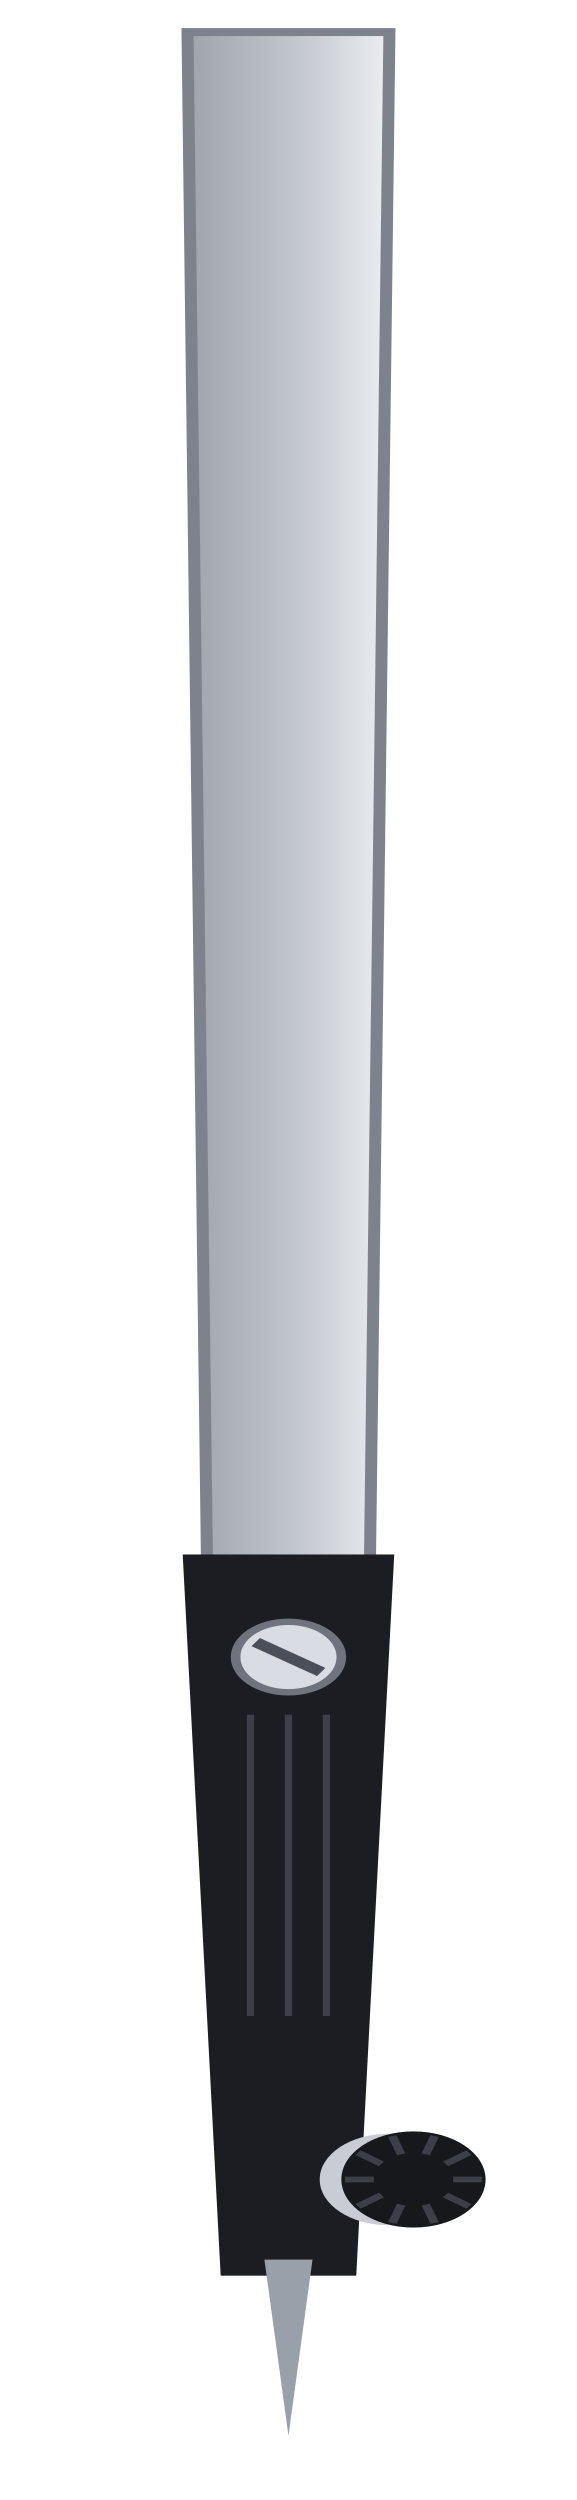
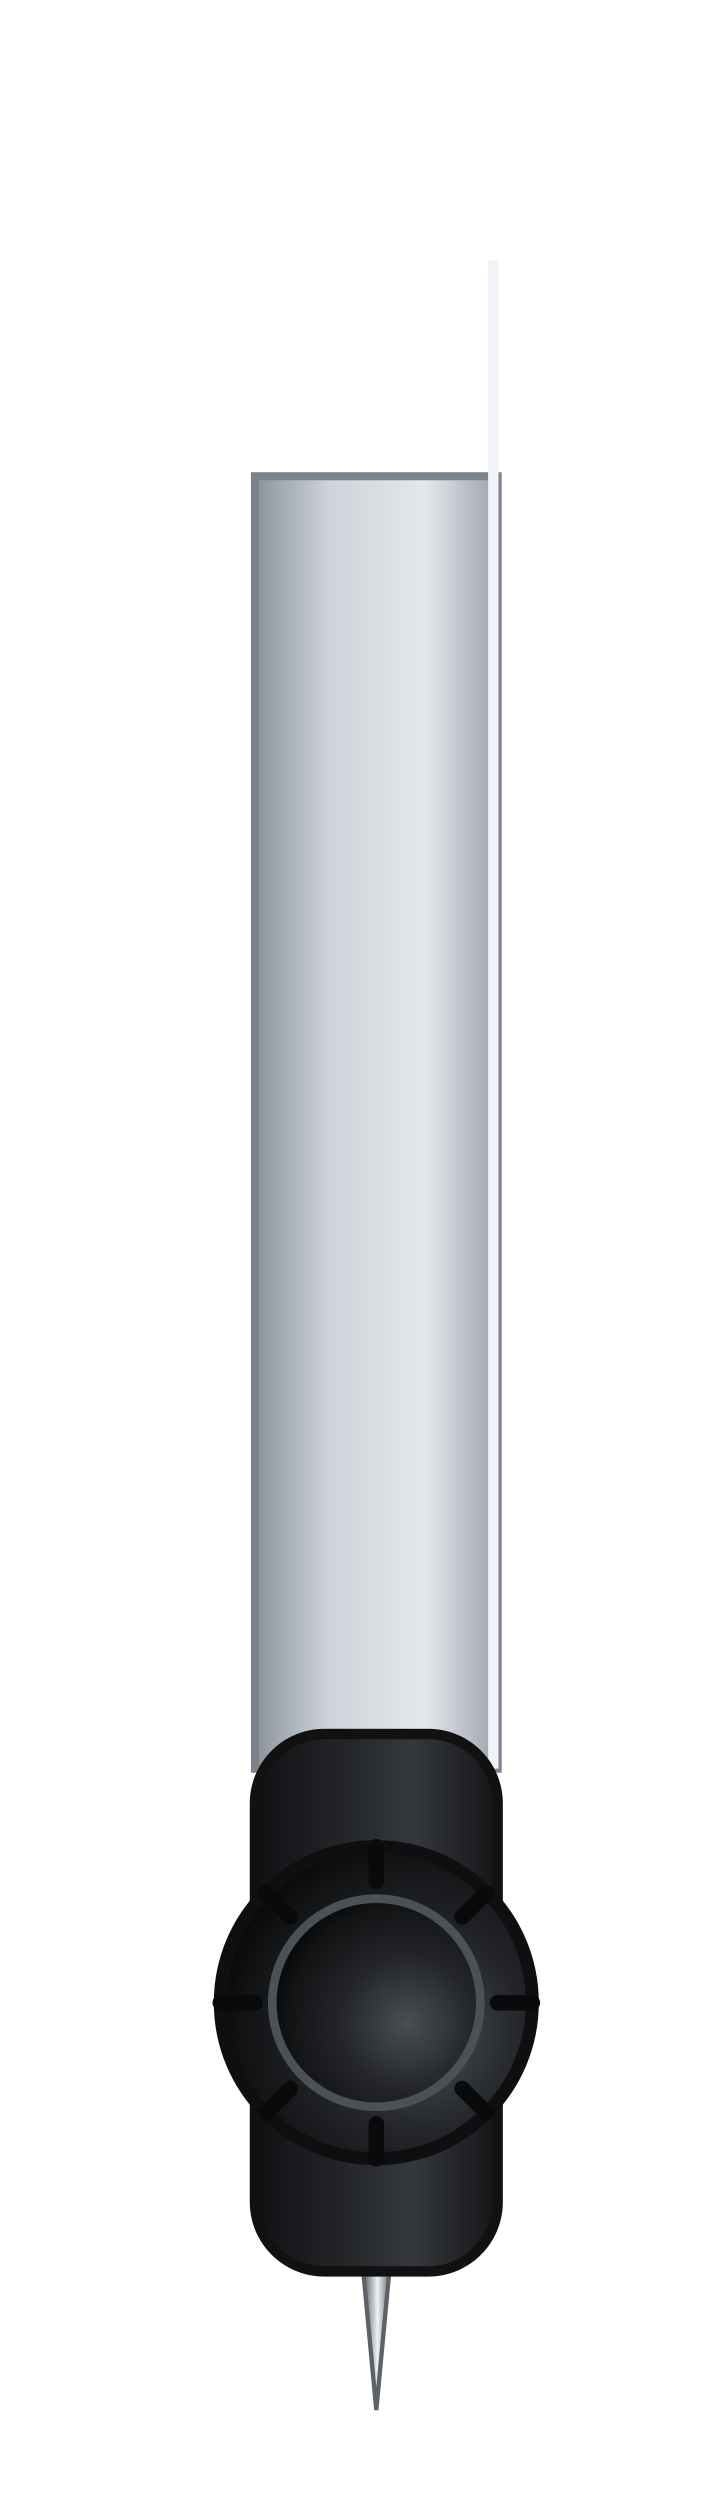
- <svg xmlns="http://www.w3.org/2000/svg" width="18mm" height="78mm" viewBox="-9 -1 18 78">
-   <g id="de-pie" transform="scale(1.5 1)">
-     <defs>
-       <linearGradient id="metal" gradientUnits="userSpaceOnUse" x1="2.1" y1="0" x2="-2.1" y2="0">
-         <stop offset="0" stop-color="#eceef1" />
-         <stop offset="0.45" stop-color="#c3c7ce" />
-         <stop offset="1" stop-color="#9ea3ac" />
-       </linearGradient>
-     </defs>
-     <circle id="punta" cx="0" cy="75" r="0.3" fill="none" />
-     <circle id="ajuste" cx="0" cy="20.8" r="0.3" fill="none" />
-     <path id="brazo" d="M 2.1 0 L 1.68 49.5 L -1.68 49.5 L -2.1 0 Z" fill="url(#metal)" stroke="#7d828c" stroke-width="0.25" />
-     <path id="pieza-negra" d="M 2.2 47.5 L 1.41 70 L -1.41 70 L -2.2 47.5 Z" fill="#1b1d22" />
-     <path id="estrias" d="M 0.79 52.5 L 0.79 61.9 M 0 52.5 L 0 61.9 M -0.79 52.5 L -0.79 61.9" stroke="#3d4049" stroke-width="0.15" fill="none" />
-     <g id="tornillo">
-       <circle cx="0" cy="50.7" r="1.1" fill="#d9dce2" stroke="#6e737d" stroke-width="0.2" />
-       <path d="M -0.681 50.234 L 0.681 51.166" stroke="#4a4f59" stroke-width="0.308" />
+ <svg xmlns="http://www.w3.org/2000/svg" width="8mm" height="27.642mm" viewBox="-4 -1 8 27.642">
+   <defs>
+     <linearGradient id="_Linear20" x1="0" y1="0" x2="1" y2="0" gradientUnits="userSpaceOnUse" gradientTransform="matrix(0,116.6667,-99.98376,0,445.2914,3862.552)">
+       <stop offset="0" style="stop-color:#9ca3ab;stop-opacity:1" />
+       <stop offset="0.3" style="stop-color:#e3e8ec;stop-opacity:1" />
+       <stop offset="0.7" style="stop-color:#cdd3d9;stop-opacity:1" />
+       <stop offset="1" style="stop-color:#8b929a;stop-opacity:1" />
+     </linearGradient>
+     <linearGradient id="_Linear21" x1="0" y1="0" x2="1" y2="0" gradientUnits="userSpaceOnUse" gradientTransform="matrix(0,12.5,-12.5,0,136.958,3914.635)">
+       <stop offset="0" style="stop-color:#6c7278;stop-opacity:1" />
+       <stop offset="0.45" style="stop-color:#eef2f6;stop-opacity:1" />
+       <stop offset="0.75" style="stop-color:#9aa1a8;stop-opacity:1" />
+       <stop offset="1" style="stop-color:#555a60;stop-opacity:1" />
+     </linearGradient>
+     <linearGradient id="_Linear22" x1="0" y1="0" x2="1" y2="0" gradientUnits="userSpaceOnUse" gradientTransform="matrix(0,116.6667,-116.6667,0,203.6247,3862.552)">
+       <stop offset="0" style="stop-color:#141517;stop-opacity:1" />
+       <stop offset="0.35" style="stop-color:#35383c;stop-opacity:1" />
+       <stop offset="0.65" style="stop-color:#222427;stop-opacity:1" />
+       <stop offset="1" style="stop-color:#101113;stop-opacity:1" />
+     </linearGradient>
+     <radialGradient id="_Radial23" cx="0" cy="0" r="1" gradientUnits="userSpaceOnUse" gradientTransform="matrix(97.5,0,0,97.5,317.7914,3898.385)">
+       <stop offset="0" style="stop-color:#4a4f55;stop-opacity:1" />
+       <stop offset="0.5" style="stop-color:#232528;stop-opacity:1" />
+       <stop offset="0.88" style="stop-color:#121315;stop-opacity:1" />
+       <stop offset="1" style="stop-color:#090a0b;stop-opacity:1" />
+     </radialGradient>
+     <radialGradient id="_Radial24" cx="0" cy="0" r="1" gradientUnits="userSpaceOnUse" gradientTransform="matrix(65,0,0,65,322.7914,3905.885)">
+       <stop offset="0" style="stop-color:#4a4f55;stop-opacity:1" />
+       <stop offset="0.5" style="stop-color:#232528;stop-opacity:1" />
+       <stop offset="0.88" style="stop-color:#121315;stop-opacity:1" />
+       <stop offset="1" style="stop-color:#090a0b;stop-opacity:1" />
+     </radialGradient>
+   </defs>
+   <circle id="punta" cx="0" cy="25.642" r="0.2" fill="none" />
+   <circle id="ajuste" cx="0" cy="8.14" r="0.2" fill="none" />
+   <g id="dibujo" transform="matrix(0 -0.023 -0.023 0 90.3411 28.7977)" style="fill-rule:evenodd;clip-rule:evenodd;stroke-linecap:round;stroke-linejoin:round;stroke-miterlimit:1.5;">
+     <g id="left-leg-horizontal">
+       <rect x="445.291" y="3862.552" width="621.328" height="116.667" style="fill:url(#_Linear20);fill-rule:nonzero;stroke:#7c838a;stroke-width:3.88px;stroke-linecap:butt;stroke-linejoin:miter;stroke-miterlimit:4;" />
+       <path d="M1170.291,3864.635l-725,0" style="fill:none;fill-rule:nonzero;stroke:#f0f4f8;stroke-width:5px;stroke-linecap:butt;stroke-linejoin:miter;stroke-miterlimit:4;" />
+       <g id="left-tip-horizontal">
+         <path d="M203.625,3914.635l0,12.5l-66.667,-6.25l66.667,-6.25Z" style="fill:url(#_Linear21);fill-rule:nonzero;stroke:#5c6268;stroke-width:2.08px;stroke-linecap:butt;stroke-linejoin:miter;stroke-miterlimit:4;" />
+         <path d="M428.625,3862.552c18.397,0 33.333,14.936 33.333,33.333l0,50c0,18.397 -14.936,33.333 -33.333,33.333l-191.667,0c-18.397,0 -33.333,-14.936 -33.333,-33.333l0,-50c0,-18.397 14.936,-33.333 33.333,-33.333l191.667,0Z" style="fill:url(#_Linear22);stroke:#111;stroke-width:5px;stroke-linecap:butt;stroke-linejoin:miter;stroke-miterlimit:4;" />
+         <path d="M261.958,3904.218l133.333,0" style="fill:none;fill-rule:nonzero;stroke:#0e0f10;stroke-width:6.25px;stroke-linecap:butt;stroke-linejoin:miter;stroke-miterlimit:4;" />
+         <path d="M261.958,3920.885l133.333,0" style="fill:none;fill-rule:nonzero;stroke:#0e0f10;stroke-width:6.25px;stroke-linecap:butt;stroke-linejoin:miter;stroke-miterlimit:4;" />
+         <path d="M261.958,3937.552l133.333,0" style="fill:none;fill-rule:nonzero;stroke:#0e0f10;stroke-width:6.25px;stroke-linecap:butt;stroke-linejoin:miter;stroke-miterlimit:4;" />
+       </g>
+       <g id="left-knob-top">
+         <circle cx="332.791" cy="3920.885" r="75" style="fill:url(#_Radial23);stroke:#0e0f10;stroke-width:6.25px;stroke-linecap:butt;stroke-linejoin:miter;stroke-miterlimit:4;" />
+         <g>
+           <path d="M332.791,3845.885l0,16.667" style="fill:none;fill-rule:nonzero;stroke:#090a0b;stroke-width:7.5px;stroke-linejoin:miter;stroke-miterlimit:4;" />
+           <path d="M332.791,3979.218l0,16.667" style="fill:none;fill-rule:nonzero;stroke:#090a0b;stroke-width:7.5px;stroke-linejoin:miter;stroke-miterlimit:4;" />
+           <path d="M257.791,3920.885l16.667,0" style="fill:none;fill-rule:nonzero;stroke:#090a0b;stroke-width:7.5px;stroke-linejoin:miter;stroke-miterlimit:4;" />
+           <path d="M391.125,3920.885l16.667,0" style="fill:none;fill-rule:nonzero;stroke:#090a0b;stroke-width:7.5px;stroke-linejoin:miter;stroke-miterlimit:4;" />
+           <path d="M279.875,3867.968l11.667,11.667" style="fill:none;fill-rule:nonzero;stroke:#090a0b;stroke-width:7.5px;stroke-linejoin:miter;stroke-miterlimit:4;" />
+           <path d="M374.041,3962.135l11.667,11.667" style="fill:none;fill-rule:nonzero;stroke:#090a0b;stroke-width:7.5px;stroke-linejoin:miter;stroke-miterlimit:4;" />
+           <path d="M385.708,3867.968l-11.667,11.667" style="fill:none;fill-rule:nonzero;stroke:#090a0b;stroke-width:7.5px;stroke-linejoin:miter;stroke-miterlimit:4;" />
+           <path d="M291.541,3962.135l-11.667,11.667" style="fill:none;fill-rule:nonzero;stroke:#090a0b;stroke-width:7.5px;stroke-linejoin:miter;stroke-miterlimit:4;" />
+         </g>
+         <circle cx="332.791" cy="3920.885" r="50" style="fill:url(#_Radial24);stroke:#4c5157;stroke-width:4.17px;stroke-linecap:butt;stroke-linejoin:miter;stroke-miterlimit:4;" />
+       </g>
    </g>
-     <g id="rueda1">
-       <circle cx="2.075" cy="67" r="1.425" fill="#c9ccd3" />
-       <circle cx="2.6" cy="67" r="1.5" fill="#16181c" />
-       <path d="M 3.425 67.000 L 4.025 67.000 M 3.267 67.485 L 3.753 67.838 M 2.855 67.785 L 3.040 68.355 M 2.345 67.785 L 2.160 68.355 M 1.933 67.485 L 1.447 67.838 M 1.775 67.000 L 1.175 67.000 M 1.933 66.515 L 1.447 66.162 M 2.345 66.215 L 2.160 65.645 M 2.855 66.215 L 3.040 65.645 M 3.267 66.515 L 3.753 66.162" stroke="#3c3f47" stroke-width="0.18" fill="none" />
-     </g>
-     <path id="aguja" d="M 0.5 69.5 L 0 75 L -0.5 69.5 Z" fill="#9aa0aa" />
  </g>
</svg>
